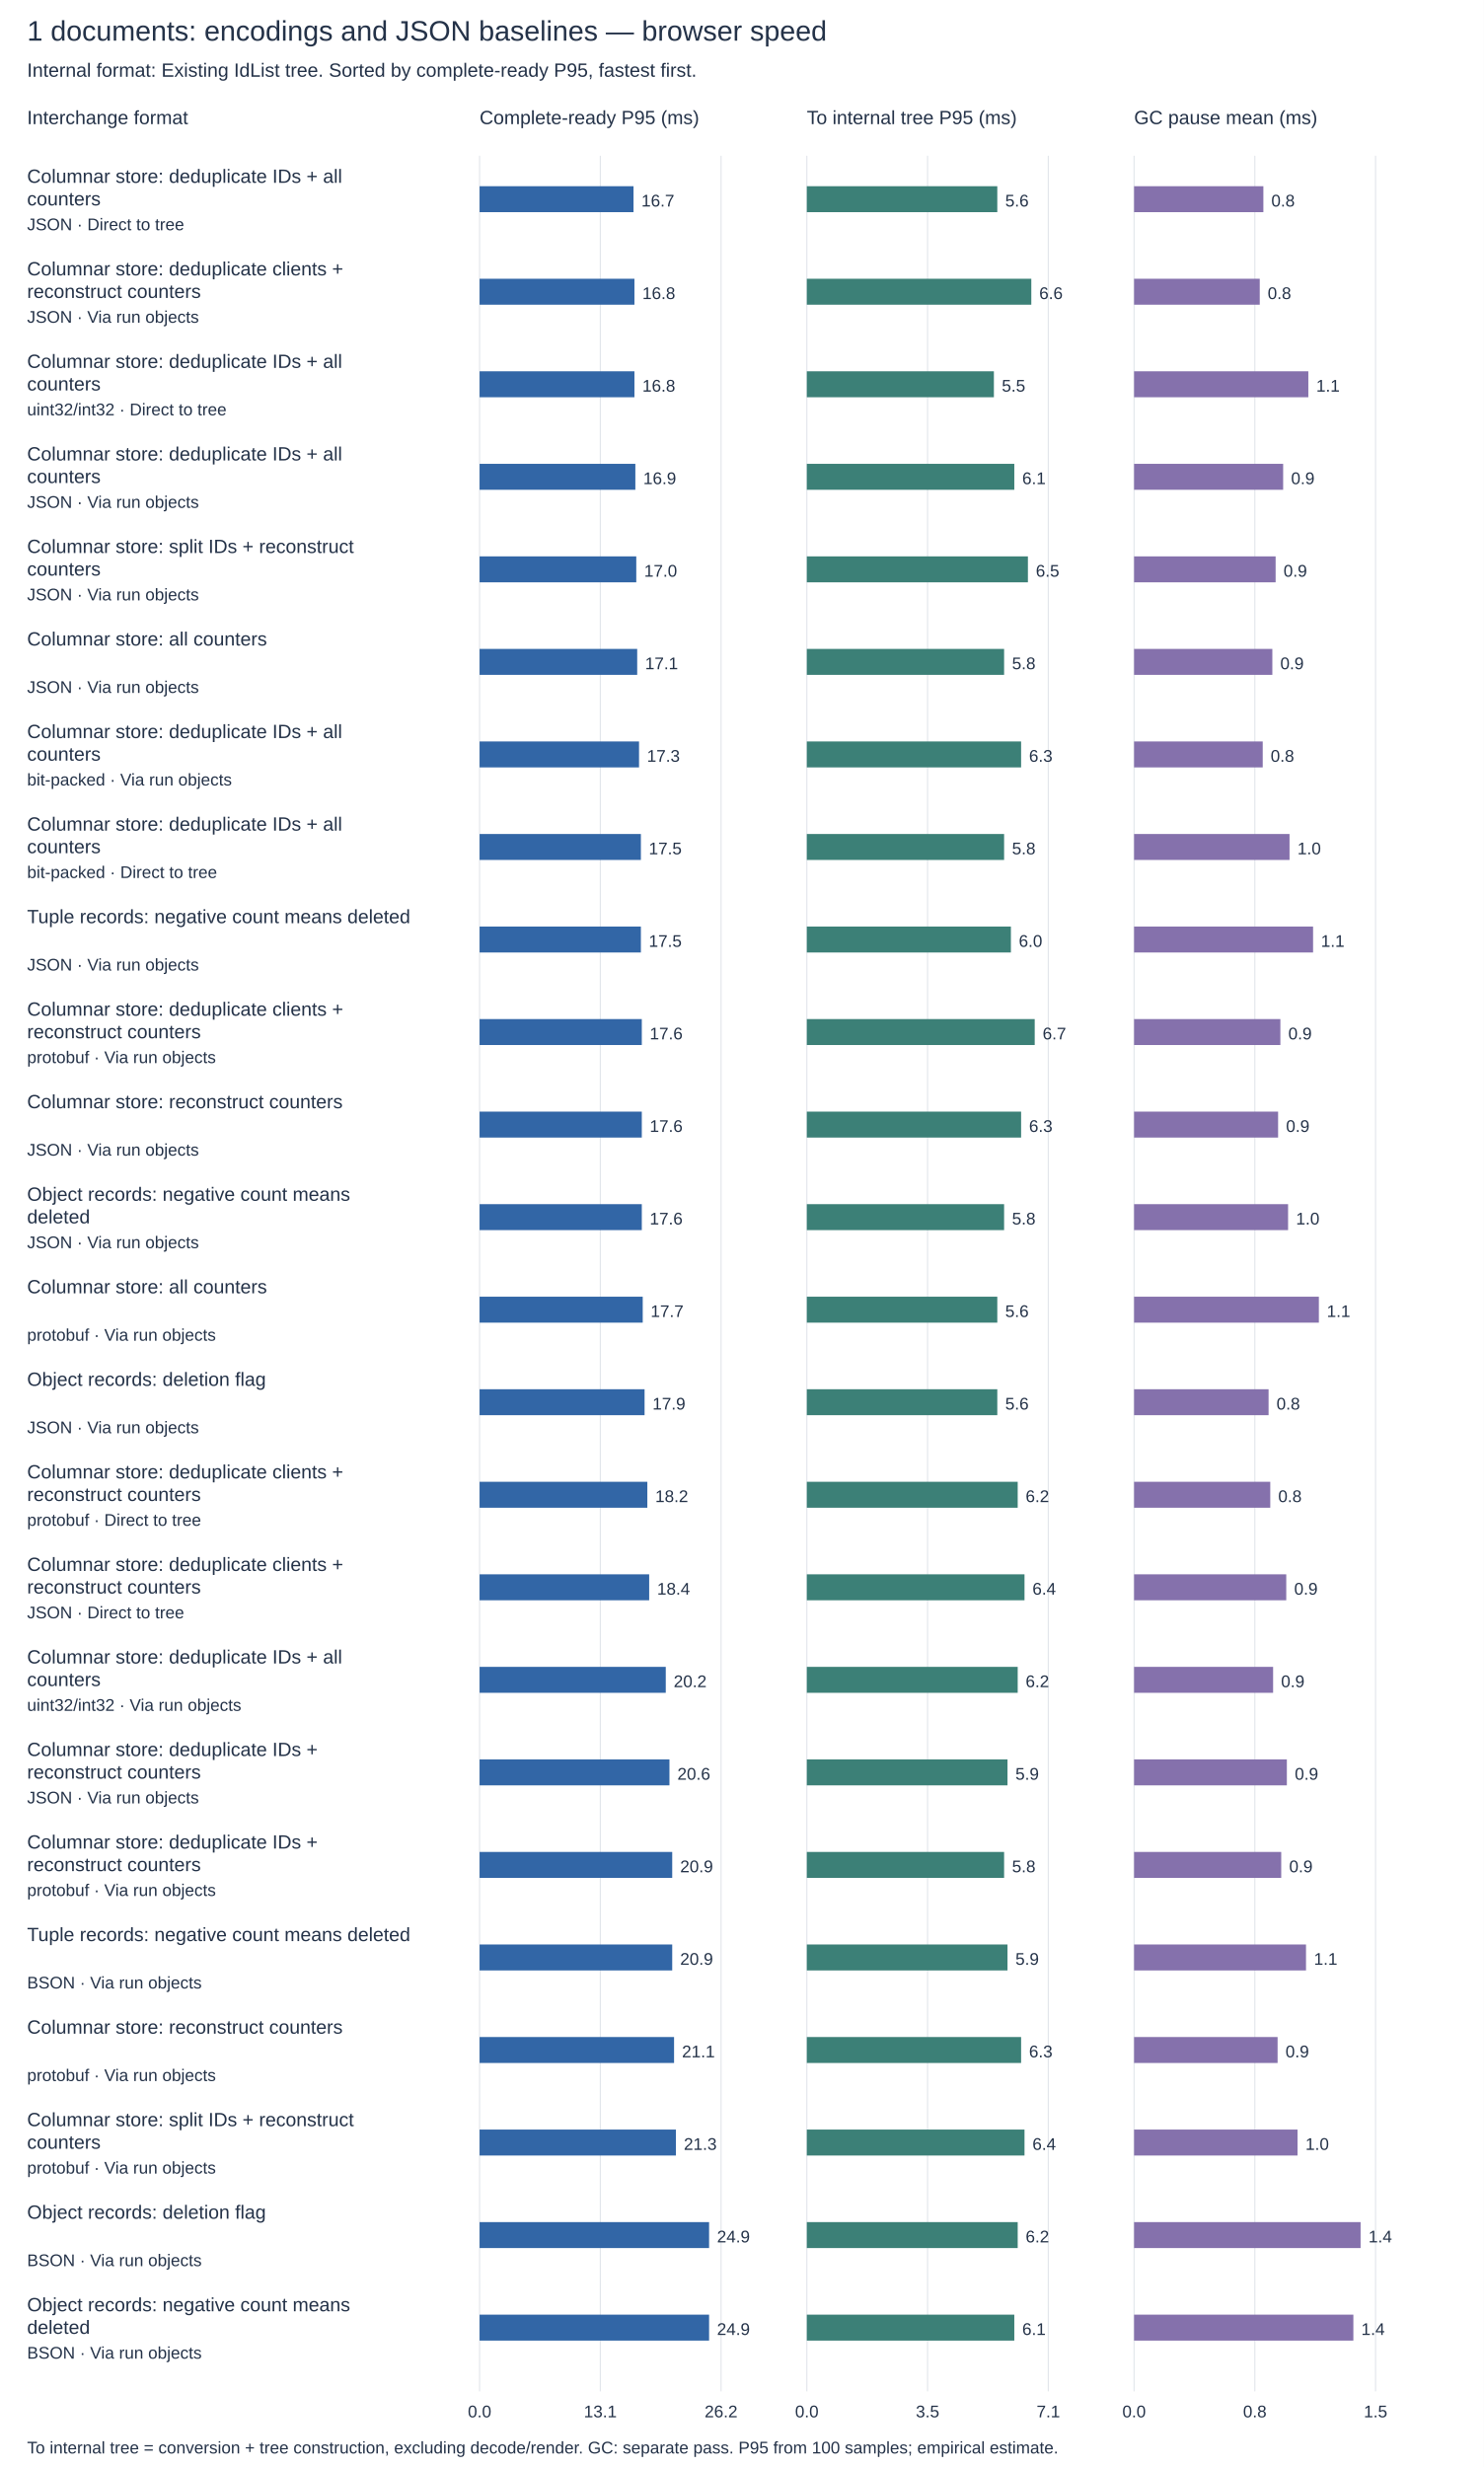
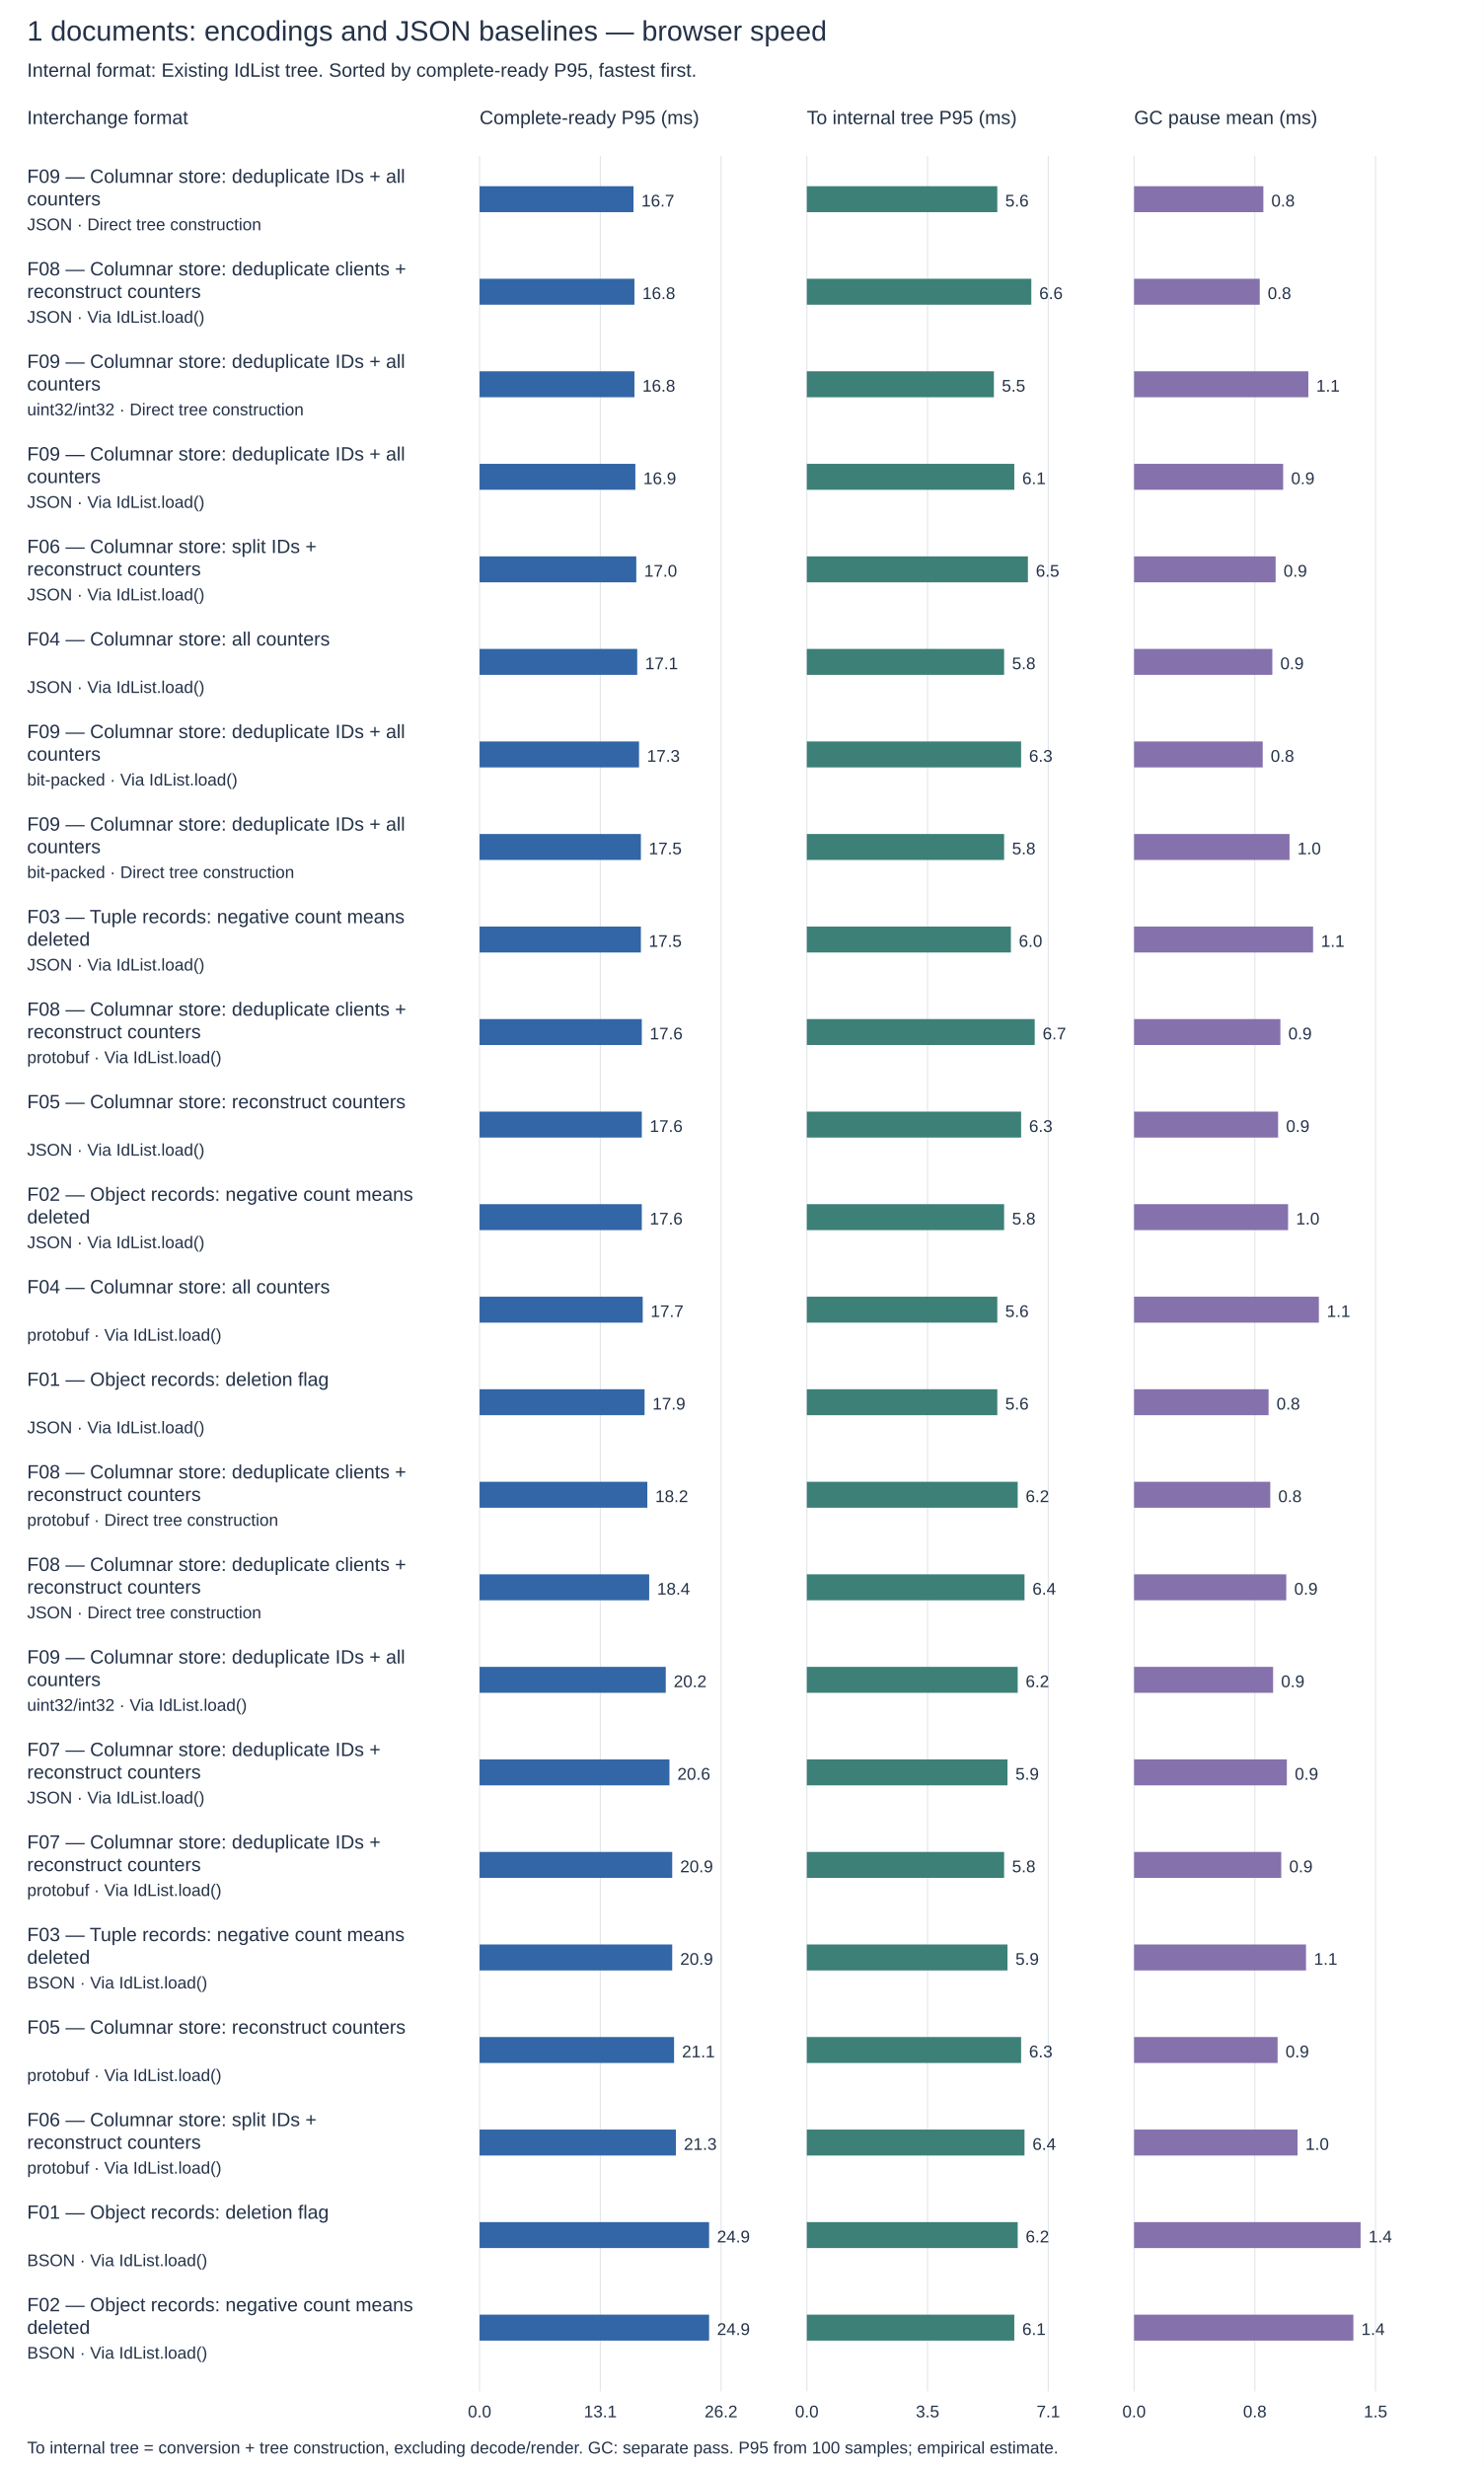
<svg xmlns="http://www.w3.org/2000/svg" width="1315" height="2186" viewBox="0 0 1315 2186" role="img" aria-labelledby="title desc">
  <style>text{font:17px Arial,Helvetica,sans-serif;fill:#243248}.small{font-size:15px}.title{font-size:25px;font-weight:500}</style>
  <rect width="1315" height="2186" fill="white" />
  <text x="24" y="36" class="title">1 documents: encodings and JSON baselines — browser speed</text>
  <text x="24" y="68">Internal format: Existing IdList tree. Sorted by complete-ready P95, fastest first.</text>
  <text x="24" y="110">Interchange format</text>
  <text x="425" y="110">Complete-ready P95 (ms)</text>
  <line x1="425" x2="425" y1="138" y2="2119" stroke="#e2e6eb" />
  <text x="425" y="2142" class="small" text-anchor="middle">0.0</text>
  <line x1="532" x2="532" y1="138" y2="2119" stroke="#e2e6eb" />
  <text x="532" y="2142" class="small" text-anchor="middle">13.1</text>
  <line x1="639" x2="639" y1="138" y2="2119" stroke="#e2e6eb" />
  <text x="639" y="2142" class="small" text-anchor="middle">26.2</text>
  <rect x="425" y="165" width="136.405" height="23" fill="#3266a6" />
  <text x="568.405" y="183" class="small">16.7</text>
  <rect x="425" y="247" width="137.221" height="23" fill="#3266a6" />
  <text x="569.221" y="265" class="small">16.8</text>
  <rect x="425" y="329" width="137.221" height="23" fill="#3266a6" />
  <text x="569.221" y="347" class="small">16.8</text>
  <rect x="425" y="411" width="138.038" height="23" fill="#3266a6" />
  <text x="570.038" y="429" class="small">16.9</text>
  <rect x="425" y="493" width="138.855" height="23" fill="#3266a6" />
  <text x="570.855" y="511" class="small">17.0</text>
  <rect x="425" y="575" width="139.672" height="23" fill="#3266a6" />
  <text x="571.672" y="593" class="small">17.1</text>
  <rect x="425" y="657" width="141.305" height="23" fill="#3266a6" />
  <text x="573.305" y="675" class="small">17.3</text>
  <rect x="425" y="739" width="142.939" height="23" fill="#3266a6" />
  <text x="574.939" y="757" class="small">17.5</text>
  <rect x="425" y="821" width="142.939" height="23" fill="#3266a6" />
  <text x="574.939" y="839" class="small">17.5</text>
  <rect x="425" y="903" width="143.756" height="23" fill="#3266a6" />
  <text x="575.756" y="921" class="small">17.6</text>
  <rect x="425" y="985" width="143.756" height="23" fill="#3266a6" />
  <text x="575.756" y="1003" class="small">17.6</text>
  <rect x="425" y="1067" width="143.756" height="23" fill="#3266a6" />
  <text x="575.756" y="1085" class="small">17.6</text>
  <rect x="425" y="1149" width="144.573" height="23" fill="#3266a6" />
  <text x="576.573" y="1167" class="small">17.7</text>
  <rect x="425" y="1231" width="146.206" height="23" fill="#3266a6" />
  <text x="578.206" y="1249" class="small">17.9</text>
  <rect x="425" y="1313" width="148.656" height="23" fill="#3266a6" />
  <text x="580.656" y="1331" class="small">18.2</text>
  <rect x="425" y="1395" width="150.29" height="23" fill="#3266a6" />
  <text x="582.29" y="1413" class="small">18.4</text>
  <rect x="425" y="1477" width="164.992" height="23" fill="#3266a6" />
  <text x="596.992" y="1495" class="small">20.2</text>
  <rect x="425" y="1559" width="168.26" height="23" fill="#3266a6" />
  <text x="600.26" y="1577" class="small">20.6</text>
  <rect x="425" y="1641" width="170.71" height="23" fill="#3266a6" />
  <text x="602.71" y="1659" class="small">20.9</text>
  <rect x="425" y="1723" width="170.71" height="23" fill="#3266a6" />
  <text x="602.71" y="1741" class="small">20.9</text>
  <rect x="425" y="1805" width="172.344" height="23" fill="#3266a6" />
  <text x="604.344" y="1823" class="small">21.1</text>
  <rect x="425" y="1887" width="173.977" height="23" fill="#3266a6" />
  <text x="605.977" y="1905" class="small">21.3</text>
  <rect x="425" y="1969" width="203.382" height="23" fill="#3266a6" />
  <text x="635.382" y="1987" class="small">24.9</text>
  <rect x="425" y="2051" width="203.382" height="23" fill="#3266a6" />
  <text x="635.382" y="2069" class="small">24.9</text>
  <text x="715" y="110">To internal tree P95 (ms)</text>
  <line x1="715" x2="715" y1="138" y2="2119" stroke="#e2e6eb" />
  <text x="715" y="2142" class="small" text-anchor="middle">0.0</text>
  <line x1="822" x2="822" y1="138" y2="2119" stroke="#e2e6eb" />
  <text x="822" y="2142" class="small" text-anchor="middle">3.5</text>
  <line x1="929" x2="929" y1="138" y2="2119" stroke="#e2e6eb" />
  <text x="929" y="2142" class="small" text-anchor="middle">7.1</text>
  <rect x="715" y="165" width="168.789" height="23" fill="#3c8077" />
  <text x="890.789" y="183" class="small">5.6</text>
  <rect x="715" y="247" width="198.93" height="23" fill="#3c8077" />
  <text x="920.93" y="265" class="small">6.6</text>
  <rect x="715" y="329" width="165.775" height="23" fill="#3c8077" />
  <text x="887.775" y="347" class="small">5.5</text>
  <rect x="715" y="411" width="183.859" height="23" fill="#3c8077" />
  <text x="905.859" y="429" class="small">6.1</text>
  <rect x="715" y="493" width="195.915" height="23" fill="#3c8077" />
  <text x="917.915" y="511" class="small">6.5</text>
  <rect x="715" y="575" width="174.817" height="23" fill="#3c8077" />
  <text x="896.817" y="593" class="small">5.8</text>
  <rect x="715" y="657" width="189.887" height="23" fill="#3c8077" />
  <text x="911.887" y="675" class="small">6.3</text>
  <rect x="715" y="739" width="174.817" height="23" fill="#3c8077" />
  <text x="896.817" y="757" class="small">5.8</text>
  <rect x="715" y="821" width="180.845" height="23" fill="#3c8077" />
  <text x="902.845" y="839" class="small">6.0</text>
  <rect x="715" y="903" width="201.944" height="23" fill="#3c8077" />
  <text x="923.944" y="921" class="small">6.7</text>
  <rect x="715" y="985" width="189.887" height="23" fill="#3c8077" />
  <text x="911.887" y="1003" class="small">6.3</text>
  <rect x="715" y="1067" width="174.817" height="23" fill="#3c8077" />
  <text x="896.817" y="1085" class="small">5.8</text>
  <rect x="715" y="1149" width="168.789" height="23" fill="#3c8077" />
  <text x="890.789" y="1167" class="small">5.6</text>
  <rect x="715" y="1231" width="168.789" height="23" fill="#3c8077" />
  <text x="890.789" y="1249" class="small">5.6</text>
  <rect x="715" y="1313" width="186.873" height="23" fill="#3c8077" />
  <text x="908.873" y="1331" class="small">6.2</text>
  <rect x="715" y="1395" width="192.901" height="23" fill="#3c8077" />
  <text x="914.901" y="1413" class="small">6.4</text>
  <rect x="715" y="1477" width="186.873" height="23" fill="#3c8077" />
  <text x="908.873" y="1495" class="small">6.2</text>
  <rect x="715" y="1559" width="177.831" height="23" fill="#3c8077" />
  <text x="899.831" y="1577" class="small">5.9</text>
  <rect x="715" y="1641" width="174.817" height="23" fill="#3c8077" />
  <text x="896.817" y="1659" class="small">5.8</text>
  <rect x="715" y="1723" width="177.831" height="23" fill="#3c8077" />
  <text x="899.831" y="1741" class="small">5.9</text>
  <rect x="715" y="1805" width="189.887" height="23" fill="#3c8077" />
  <text x="911.887" y="1823" class="small">6.3</text>
  <rect x="715" y="1887" width="192.901" height="23" fill="#3c8077" />
  <text x="914.901" y="1905" class="small">6.4</text>
  <rect x="715" y="1969" width="186.873" height="23" fill="#3c8077" />
  <text x="908.873" y="1987" class="small">6.2</text>
  <rect x="715" y="2051" width="183.859" height="23" fill="#3c8077" />
  <text x="905.859" y="2069" class="small">6.1</text>
  <text x="1005" y="110">GC pause mean (ms)</text>
  <line x1="1005" x2="1005" y1="138" y2="2119" stroke="#e2e6eb" />
  <text x="1005" y="2142" class="small" text-anchor="middle">0.0</text>
  <line x1="1112" x2="1112" y1="138" y2="2119" stroke="#e2e6eb" />
  <text x="1112" y="2142" class="small" text-anchor="middle">0.8</text>
  <line x1="1219" x2="1219" y1="138" y2="2119" stroke="#e2e6eb" />
  <text x="1219" y="2142" class="small" text-anchor="middle">1.5</text>
  <rect x="1005" y="165" width="114.579" height="23" fill="#8571ac" />
  <text x="1126.579" y="183" class="small">0.8</text>
  <rect x="1005" y="247" width="111.369" height="23" fill="#8571ac" />
  <text x="1123.369" y="265" class="small">0.8</text>
  <rect x="1005" y="329" width="154.419" height="23" fill="#8571ac" />
  <text x="1166.419" y="347" class="small">1.1</text>
  <rect x="1005" y="411" width="132.109" height="23" fill="#8571ac" />
  <text x="1144.109" y="429" class="small">0.9</text>
  <rect x="1005" y="493" width="125.44" height="23" fill="#8571ac" />
  <text x="1137.44" y="511" class="small">0.9</text>
  <rect x="1005" y="575" width="122.533" height="23" fill="#8571ac" />
  <text x="1134.533" y="593" class="small">0.9</text>
  <rect x="1005" y="657" width="114.008" height="23" fill="#8571ac" />
  <text x="1126.008" y="675" class="small">0.8</text>
  <rect x="1005" y="739" width="137.763" height="23" fill="#8571ac" />
  <text x="1149.763" y="757" class="small">1.0</text>
  <rect x="1005" y="821" width="158.627" height="23" fill="#8571ac" />
  <text x="1170.628" y="839" class="small">1.1</text>
  <rect x="1005" y="903" width="129.648" height="23" fill="#8571ac" />
  <text x="1141.648" y="921" class="small">0.9</text>
  <rect x="1005" y="985" width="127.633" height="23" fill="#8571ac" />
  <text x="1139.633" y="1003" class="small">0.9</text>
  <rect x="1005" y="1067" width="136.478" height="23" fill="#8571ac" />
  <text x="1148.478" y="1085" class="small">1.0</text>
  <rect x="1005" y="1149" width="163.763" height="23" fill="#8571ac" />
  <text x="1175.764" y="1167" class="small">1.1</text>
  <rect x="1005" y="1231" width="119.198" height="23" fill="#8571ac" />
  <text x="1131.198" y="1249" class="small">0.8</text>
  <rect x="1005" y="1313" width="120.696" height="23" fill="#8571ac" />
  <text x="1132.696" y="1331" class="small">0.8</text>
  <rect x="1005" y="1395" width="134.856" height="23" fill="#8571ac" />
  <text x="1146.856" y="1413" class="small">0.9</text>
  <rect x="1005" y="1477" width="123.21" height="23" fill="#8571ac" />
  <text x="1135.21" y="1495" class="small">0.9</text>
  <rect x="1005" y="1559" width="135.391" height="23" fill="#8571ac" />
  <text x="1147.391" y="1577" class="small">0.9</text>
  <rect x="1005" y="1641" width="130.397" height="23" fill="#8571ac" />
  <text x="1142.397" y="1659" class="small">0.9</text>
  <rect x="1005" y="1723" width="152.368" height="23" fill="#8571ac" />
  <text x="1164.368" y="1741" class="small">1.1</text>
  <rect x="1005" y="1805" width="127.187" height="23" fill="#8571ac" />
  <text x="1139.187" y="1823" class="small">0.9</text>
  <rect x="1005" y="1887" width="144.86" height="23" fill="#8571ac" />
  <text x="1156.86" y="1905" class="small">1.0</text>
  <rect x="1005" y="1969" width="200.732" height="23" fill="#8571ac" />
  <text x="1212.732" y="1987" class="small">1.4</text>
  <rect x="1005" y="2051" width="194.33" height="23" fill="#8571ac" />
  <text x="1206.33" y="2069" class="small">1.4</text>
-   <text x="24" y="162">Columnar store: deduplicate IDs + all</text>
+   <text x="24" y="162">F09 — Columnar store: deduplicate IDs + all</text>
  <text x="24" y="182">counters</text>
-   <text x="24" y="204" class="small">JSON · Direct to tree</text>
-   <text x="24" y="244">Columnar store: deduplicate clients +</text>
+   <text x="24" y="204" class="small">JSON · Direct tree construction</text>
+   <text x="24" y="244">F08 — Columnar store: deduplicate clients +</text>
  <text x="24" y="264">reconstruct counters</text>
-   <text x="24" y="286" class="small">JSON · Via run objects</text>
-   <text x="24" y="326">Columnar store: deduplicate IDs + all</text>
+   <text x="24" y="286" class="small">JSON · Via IdList.load()</text>
+   <text x="24" y="326">F09 — Columnar store: deduplicate IDs + all</text>
  <text x="24" y="346">counters</text>
-   <text x="24" y="368" class="small">uint32/int32 · Direct to tree</text>
-   <text x="24" y="408">Columnar store: deduplicate IDs + all</text>
+   <text x="24" y="368" class="small">uint32/int32 · Direct tree construction</text>
+   <text x="24" y="408">F09 — Columnar store: deduplicate IDs + all</text>
  <text x="24" y="428">counters</text>
-   <text x="24" y="450" class="small">JSON · Via run objects</text>
-   <text x="24" y="490">Columnar store: split IDs + reconstruct</text>
-   <text x="24" y="510">counters</text>
-   <text x="24" y="532" class="small">JSON · Via run objects</text>
-   <text x="24" y="572">Columnar store: all counters</text>
-   <text x="24" y="614" class="small">JSON · Via run objects</text>
-   <text x="24" y="654">Columnar store: deduplicate IDs + all</text>
+   <text x="24" y="450" class="small">JSON · Via IdList.load()</text>
+   <text x="24" y="490">F06 — Columnar store: split IDs +</text>
+   <text x="24" y="510">reconstruct counters</text>
+   <text x="24" y="532" class="small">JSON · Via IdList.load()</text>
+   <text x="24" y="572">F04 — Columnar store: all counters</text>
+   <text x="24" y="614" class="small">JSON · Via IdList.load()</text>
+   <text x="24" y="654">F09 — Columnar store: deduplicate IDs + all</text>
  <text x="24" y="674">counters</text>
-   <text x="24" y="696" class="small">bit-packed · Via run objects</text>
-   <text x="24" y="736">Columnar store: deduplicate IDs + all</text>
+   <text x="24" y="696" class="small">bit-packed · Via IdList.load()</text>
+   <text x="24" y="736">F09 — Columnar store: deduplicate IDs + all</text>
  <text x="24" y="756">counters</text>
-   <text x="24" y="778" class="small">bit-packed · Direct to tree</text>
-   <text x="24" y="818">Tuple records: negative count means deleted</text>
-   <text x="24" y="860" class="small">JSON · Via run objects</text>
-   <text x="24" y="900">Columnar store: deduplicate clients +</text>
+   <text x="24" y="778" class="small">bit-packed · Direct tree construction</text>
+   <text x="24" y="818">F03 — Tuple records: negative count means</text>
+   <text x="24" y="838">deleted</text>
+   <text x="24" y="860" class="small">JSON · Via IdList.load()</text>
+   <text x="24" y="900">F08 — Columnar store: deduplicate clients +</text>
  <text x="24" y="920">reconstruct counters</text>
-   <text x="24" y="942" class="small">protobuf · Via run objects</text>
-   <text x="24" y="982">Columnar store: reconstruct counters</text>
-   <text x="24" y="1024" class="small">JSON · Via run objects</text>
-   <text x="24" y="1064">Object records: negative count means</text>
+   <text x="24" y="942" class="small">protobuf · Via IdList.load()</text>
+   <text x="24" y="982">F05 — Columnar store: reconstruct counters</text>
+   <text x="24" y="1024" class="small">JSON · Via IdList.load()</text>
+   <text x="24" y="1064">F02 — Object records: negative count means</text>
  <text x="24" y="1084">deleted</text>
-   <text x="24" y="1106" class="small">JSON · Via run objects</text>
-   <text x="24" y="1146">Columnar store: all counters</text>
-   <text x="24" y="1188" class="small">protobuf · Via run objects</text>
-   <text x="24" y="1228">Object records: deletion flag</text>
-   <text x="24" y="1270" class="small">JSON · Via run objects</text>
-   <text x="24" y="1310">Columnar store: deduplicate clients +</text>
+   <text x="24" y="1106" class="small">JSON · Via IdList.load()</text>
+   <text x="24" y="1146">F04 — Columnar store: all counters</text>
+   <text x="24" y="1188" class="small">protobuf · Via IdList.load()</text>
+   <text x="24" y="1228">F01 — Object records: deletion flag</text>
+   <text x="24" y="1270" class="small">JSON · Via IdList.load()</text>
+   <text x="24" y="1310">F08 — Columnar store: deduplicate clients +</text>
  <text x="24" y="1330">reconstruct counters</text>
-   <text x="24" y="1352" class="small">protobuf · Direct to tree</text>
-   <text x="24" y="1392">Columnar store: deduplicate clients +</text>
+   <text x="24" y="1352" class="small">protobuf · Direct tree construction</text>
+   <text x="24" y="1392">F08 — Columnar store: deduplicate clients +</text>
  <text x="24" y="1412">reconstruct counters</text>
-   <text x="24" y="1434" class="small">JSON · Direct to tree</text>
-   <text x="24" y="1474">Columnar store: deduplicate IDs + all</text>
+   <text x="24" y="1434" class="small">JSON · Direct tree construction</text>
+   <text x="24" y="1474">F09 — Columnar store: deduplicate IDs + all</text>
  <text x="24" y="1494">counters</text>
-   <text x="24" y="1516" class="small">uint32/int32 · Via run objects</text>
-   <text x="24" y="1556">Columnar store: deduplicate IDs +</text>
+   <text x="24" y="1516" class="small">uint32/int32 · Via IdList.load()</text>
+   <text x="24" y="1556">F07 — Columnar store: deduplicate IDs +</text>
  <text x="24" y="1576">reconstruct counters</text>
-   <text x="24" y="1598" class="small">JSON · Via run objects</text>
-   <text x="24" y="1638">Columnar store: deduplicate IDs +</text>
+   <text x="24" y="1598" class="small">JSON · Via IdList.load()</text>
+   <text x="24" y="1638">F07 — Columnar store: deduplicate IDs +</text>
  <text x="24" y="1658">reconstruct counters</text>
-   <text x="24" y="1680" class="small">protobuf · Via run objects</text>
-   <text x="24" y="1720">Tuple records: negative count means deleted</text>
-   <text x="24" y="1762" class="small">BSON · Via run objects</text>
-   <text x="24" y="1802">Columnar store: reconstruct counters</text>
-   <text x="24" y="1844" class="small">protobuf · Via run objects</text>
-   <text x="24" y="1884">Columnar store: split IDs + reconstruct</text>
-   <text x="24" y="1904">counters</text>
-   <text x="24" y="1926" class="small">protobuf · Via run objects</text>
-   <text x="24" y="1966">Object records: deletion flag</text>
-   <text x="24" y="2008" class="small">BSON · Via run objects</text>
-   <text x="24" y="2048">Object records: negative count means</text>
+   <text x="24" y="1680" class="small">protobuf · Via IdList.load()</text>
+   <text x="24" y="1720">F03 — Tuple records: negative count means</text>
+   <text x="24" y="1740">deleted</text>
+   <text x="24" y="1762" class="small">BSON · Via IdList.load()</text>
+   <text x="24" y="1802">F05 — Columnar store: reconstruct counters</text>
+   <text x="24" y="1844" class="small">protobuf · Via IdList.load()</text>
+   <text x="24" y="1884">F06 — Columnar store: split IDs +</text>
+   <text x="24" y="1904">reconstruct counters</text>
+   <text x="24" y="1926" class="small">protobuf · Via IdList.load()</text>
+   <text x="24" y="1966">F01 — Object records: deletion flag</text>
+   <text x="24" y="2008" class="small">BSON · Via IdList.load()</text>
+   <text x="24" y="2048">F02 — Object records: negative count means</text>
  <text x="24" y="2068">deleted</text>
-   <text x="24" y="2090" class="small">BSON · Via run objects</text>
+   <text x="24" y="2090" class="small">BSON · Via IdList.load()</text>
  <text x="24" y="2174" class="small">To internal tree = conversion + tree construction, excluding decode/render. GC: separate pass. P95 from 100 samples; empirical estimate.</text>
</svg>
